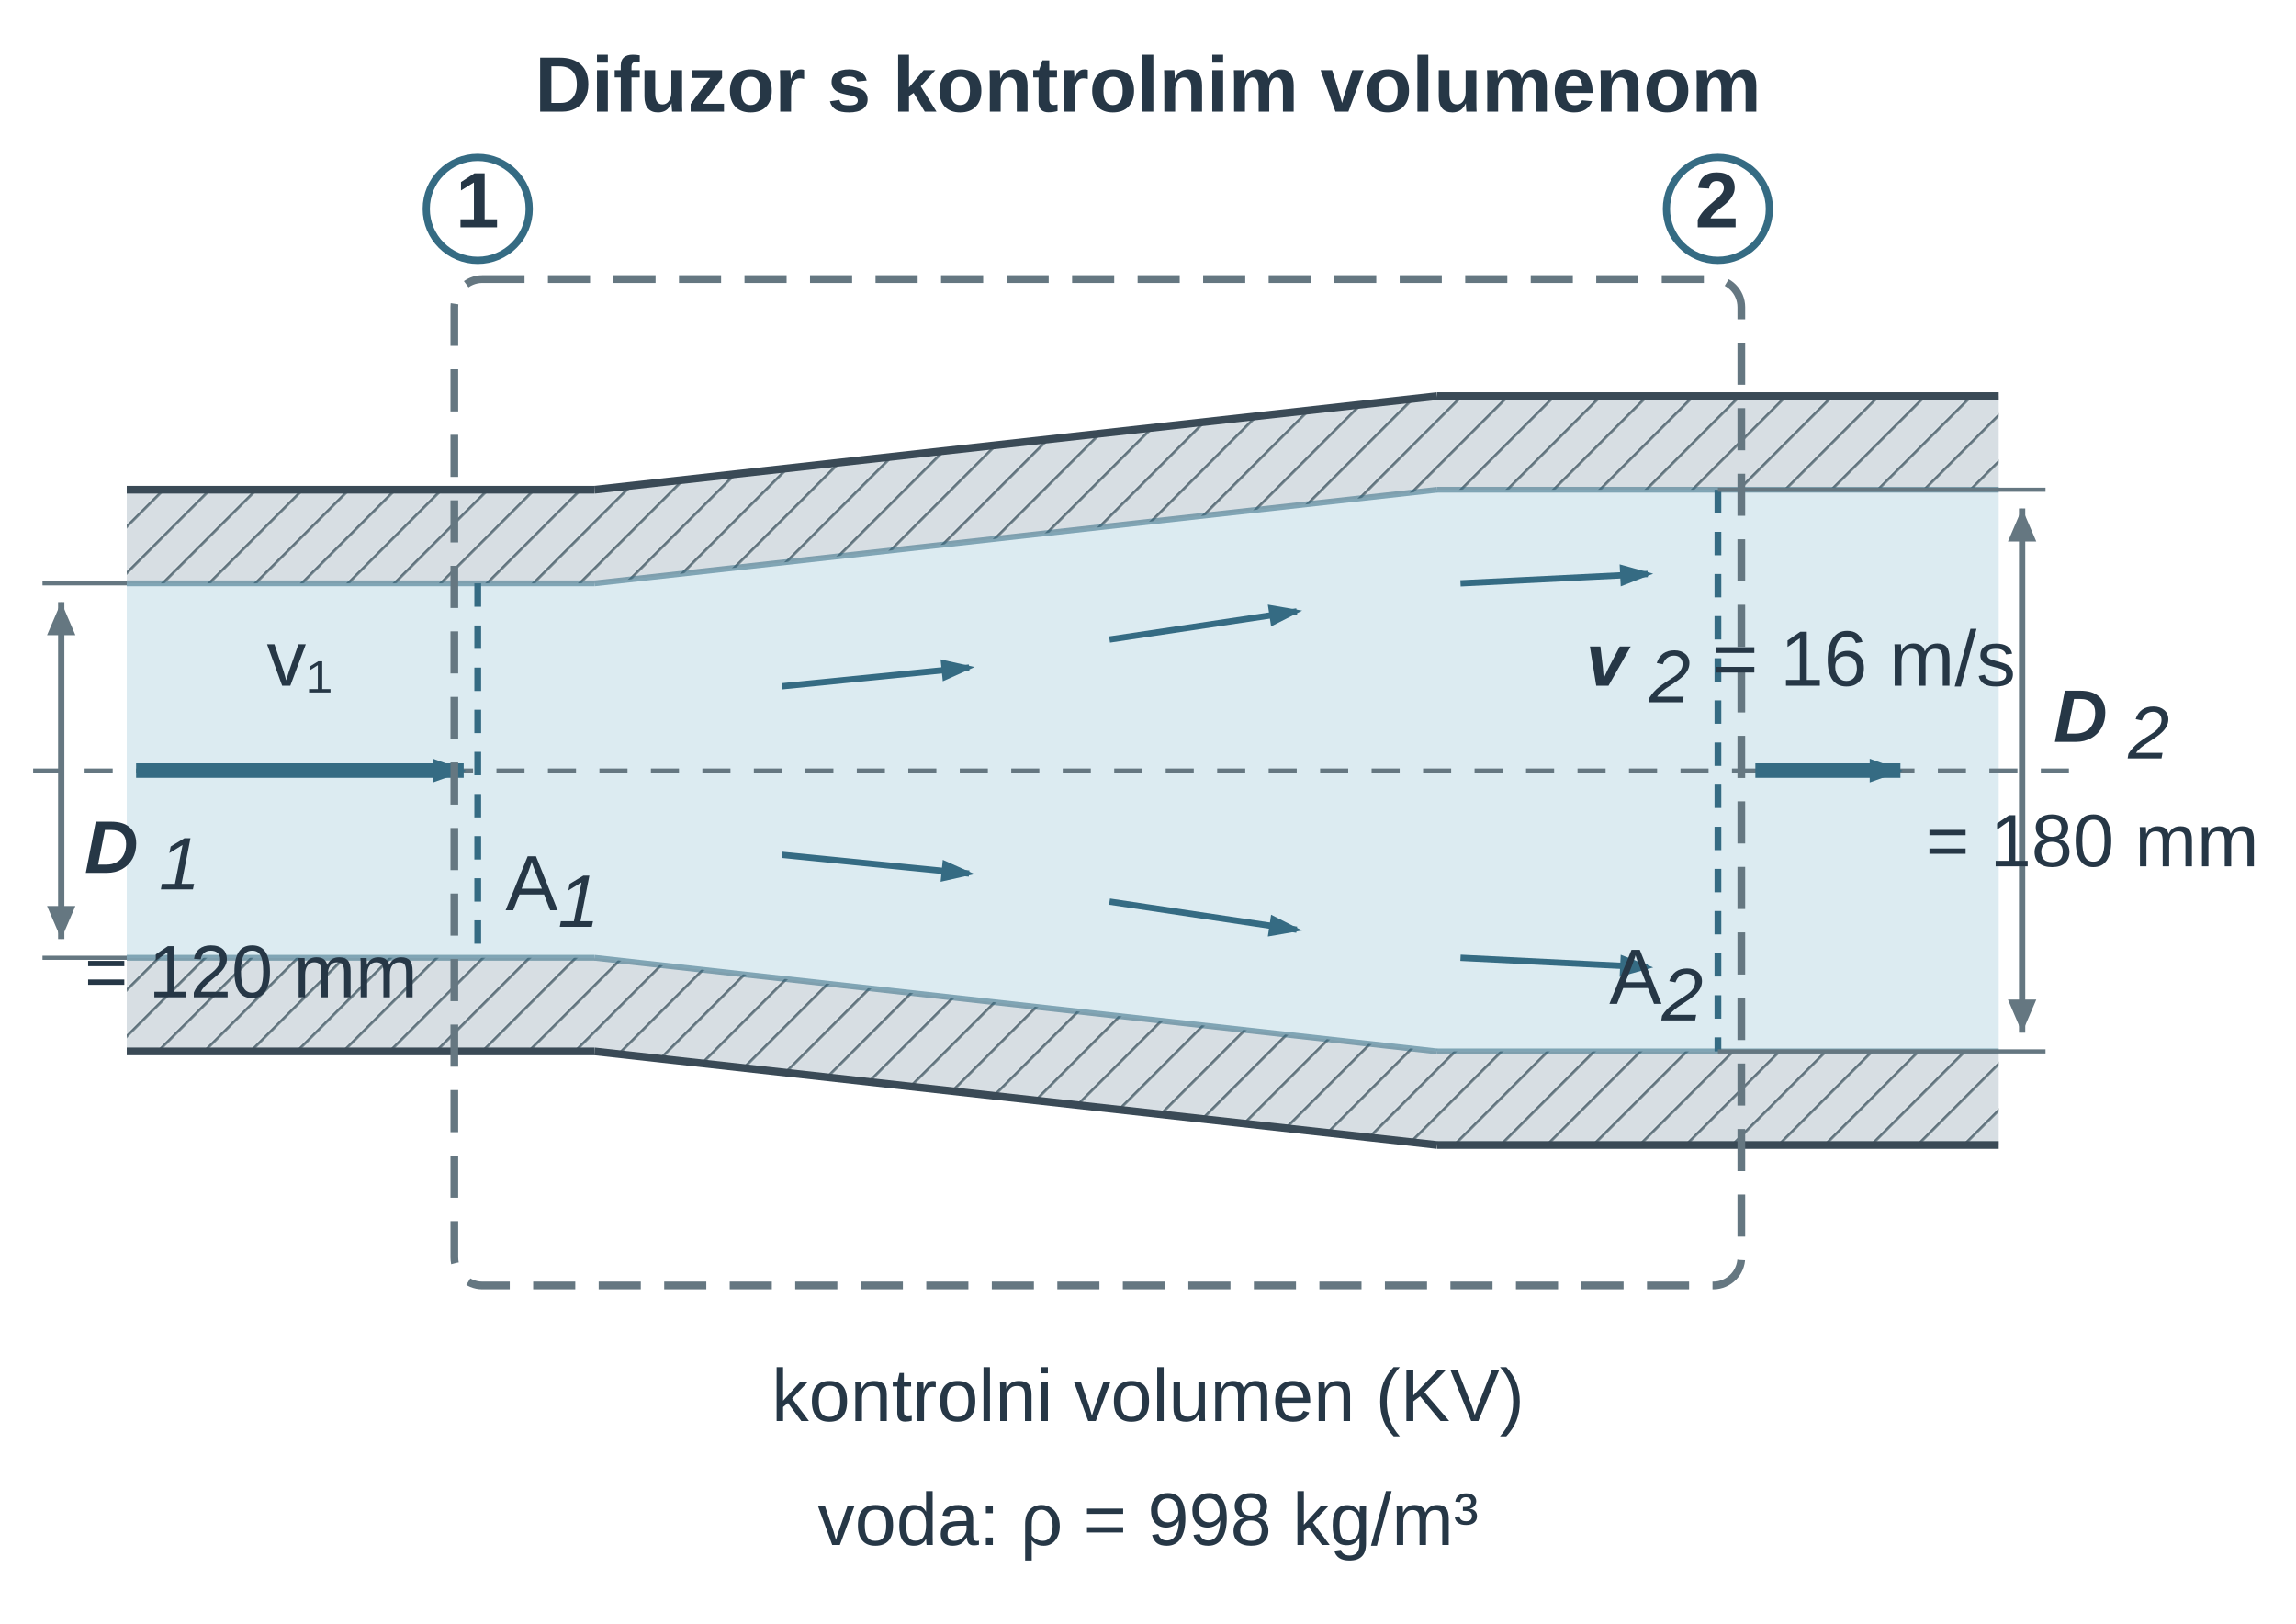
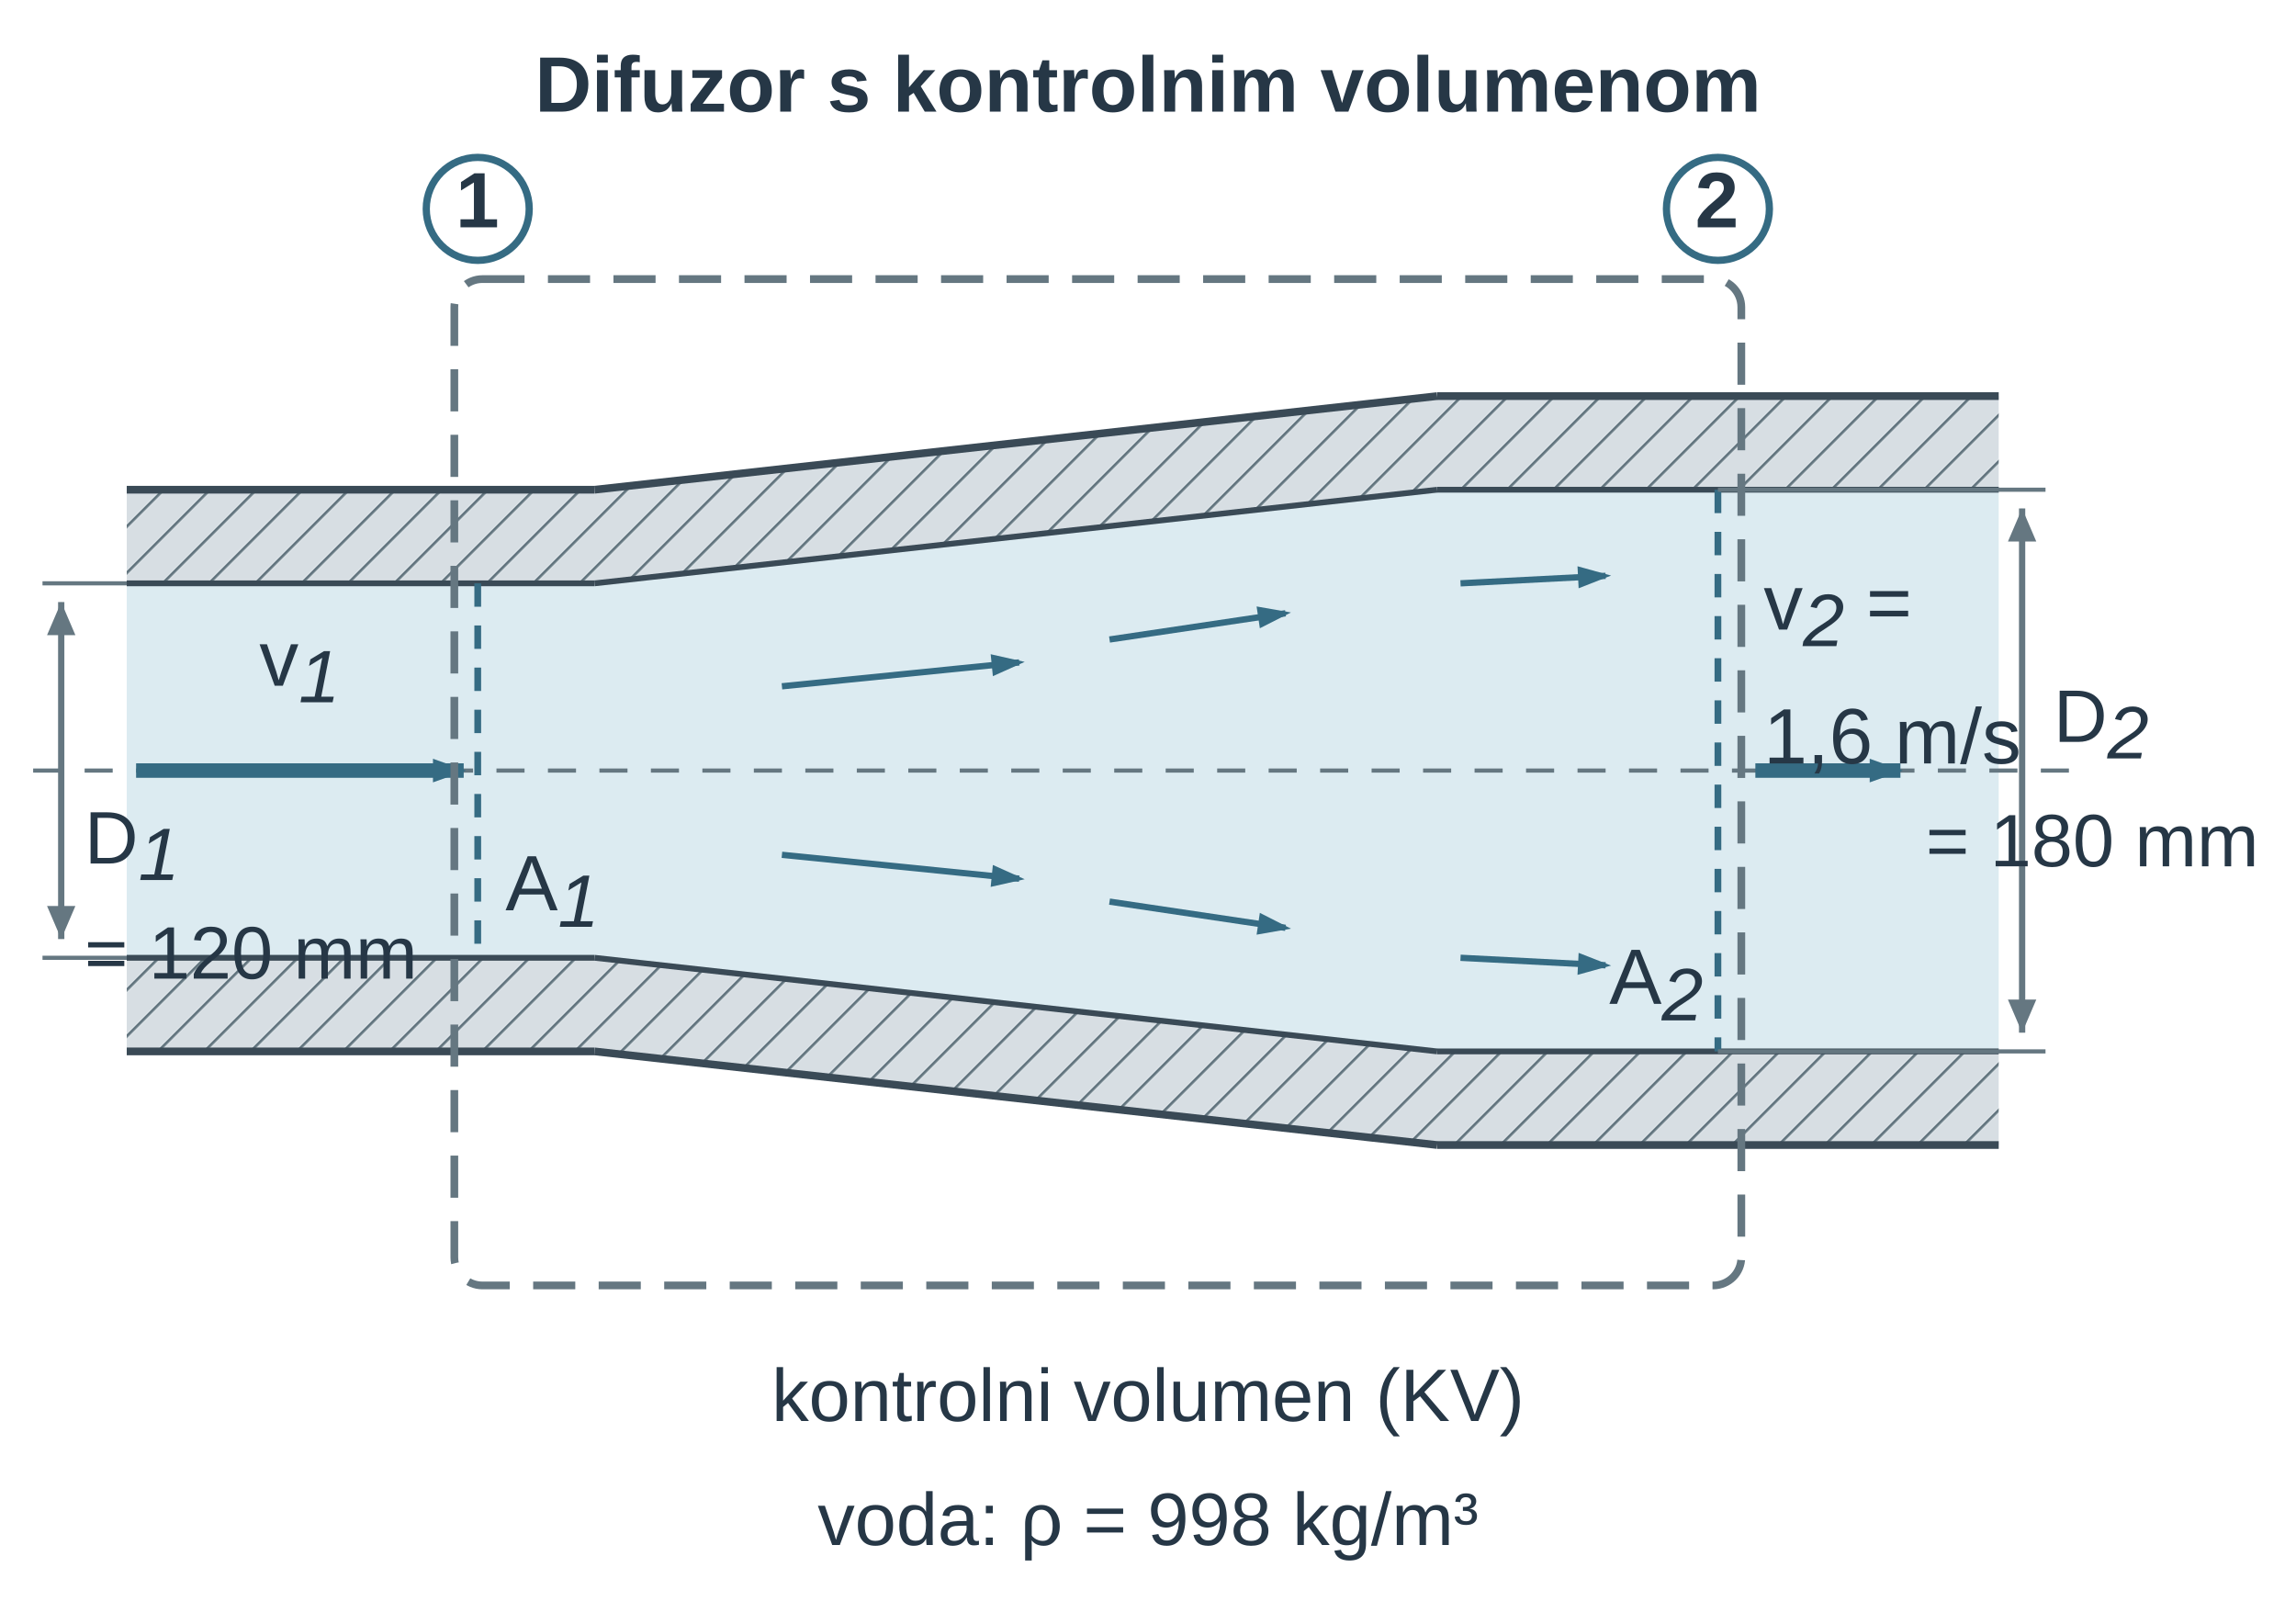
<svg xmlns="http://www.w3.org/2000/svg" width="277.682pt" height="196.326pt" viewBox="0 0 277.682 196.326" role="img">
  <defs>
    <pattern id="u08v1dk_hatch" width="7" height="7" patternUnits="userSpaceOnUse" patternTransform="rotate(45)">
      <rect width="7" height="7" fill="#d7dee3" />
      <line x1="0" y1="0" x2="0" y2="7" stroke="#657781" stroke-width="1.1" />
    </pattern>
    <marker id="u08v1dk_vR" markerWidth="7" markerHeight="5" refX="6.5" refY="2.5" orient="auto">
      <path d="M0,0 L0,5 L7,2.5 z" fill="#356b83" />
    </marker>
    <marker id="u08v1dk_vG" markerWidth="7" markerHeight="5" refX="6.5" refY="2.5" orient="auto">
      <path d="M0,0 L0,5 L7,2.5 z" fill="#356b83" />
    </marker>
    <marker id="u08v1dk_dim" markerWidth="7" markerHeight="6" refX="7" refY="3" orient="auto">
      <path d="M0,0 L0,6 L7,3 z" fill="#657781" />
    </marker>
    <marker id="u08v1dk_dimL" markerWidth="7" markerHeight="6" refX="7" refY="3" orient="auto-start-reverse">
      <path d="M0,0 L0,6 L7,3 z" fill="#657781" />
    </marker>
    <marker id="u08v1dk_strm" markerWidth="6" markerHeight="4" refX="5" refY="2" orient="auto">
      <path d="M0,0 L0,4 L6,2 z" fill="#356b83" />
    </marker>
  </defs>
  <g font-family="Arial, Liberation Sans, sans-serif">
    <g transform="translate(138.841 13.5)">
      <text data-source-text="1" x="0" y="0" text-anchor="middle" font-size="9.5" font-weight="600" fill="rgb(38, 55, 70)">Difuzor s kontrolnim volumenom</text>
    </g>
    <g transform="translate(-9.576 -34.893) scale(0.566)">
      <g transform="matrix(1 0 0 1 -16 -13.727)">
        <polygon points="60,200 160,200 340,180 460,180 460,300 340,300 160,280 60,280" fill="rgb(220, 235, 241)" stroke="none" stroke-width="1px" stroke-linecap="butt" stroke-linejoin="miter" stroke-dasharray="none" fill-opacity="1" stroke-opacity="1" opacity="1" marker-start="none" marker-mid="none" marker-end="none" data-source-geometry="0" />
      </g>
    </g>
    <g transform="translate(-9.576 -34.893) scale(0.566)">
      <g transform="matrix(1 0 0 1 -16 -13.727)">
        <polygon points="60,180 160,180 340,160 460,160 460,180 340,180 160,200 60,200" fill="url(#u08v1dk_hatch)" stroke="none" stroke-width="1px" stroke-linecap="butt" stroke-linejoin="miter" stroke-dasharray="none" fill-opacity="1" stroke-opacity="1" opacity="1" marker-start="none" marker-mid="none" marker-end="none" data-source-geometry="1" />
      </g>
    </g>
    <g transform="translate(-9.576 -34.893) scale(0.566)">
      <g transform="matrix(1 0 0 1 -16 -13.727)">
        <polygon points="60,280 160,280 340,300 460,300 460,320 340,320 160,300 60,300" fill="url(#u08v1dk_hatch)" stroke="none" stroke-width="1px" stroke-linecap="butt" stroke-linejoin="miter" stroke-dasharray="none" fill-opacity="1" stroke-opacity="1" opacity="1" marker-start="none" marker-mid="none" marker-end="none" data-source-geometry="2" />
      </g>
    </g>
    <g transform="translate(-9.576 -34.893) scale(0.566)">
      <g transform="matrix(1 0 0 1 -16 -13.727)">
        <line x1="60" y1="180" x2="160" y2="180" stroke="rgb(58, 74, 86)" stroke-width="1.65" fill="rgb(0, 0, 0)" stroke-linecap="butt" stroke-linejoin="miter" stroke-dasharray="none" fill-opacity="1" stroke-opacity="1" opacity="1" marker-start="none" marker-mid="none" marker-end="none" data-source-geometry="3" />
      </g>
    </g>
    <g transform="translate(-9.576 -34.893) scale(0.566)">
      <g transform="matrix(1 0 0 1 -16 -13.727)">
        <line x1="160" y1="180" x2="340" y2="160" stroke="rgb(58, 74, 86)" stroke-width="1.65" fill="rgb(0, 0, 0)" stroke-linecap="butt" stroke-linejoin="miter" stroke-dasharray="none" fill-opacity="1" stroke-opacity="1" opacity="1" marker-start="none" marker-mid="none" marker-end="none" data-source-geometry="4" />
      </g>
    </g>
    <g transform="translate(-9.576 -34.893) scale(0.566)">
      <g transform="matrix(1 0 0 1 -16 -13.727)">
        <line x1="340" y1="160" x2="460" y2="160" stroke="rgb(58, 74, 86)" stroke-width="1.65" fill="rgb(0, 0, 0)" stroke-linecap="butt" stroke-linejoin="miter" stroke-dasharray="none" fill-opacity="1" stroke-opacity="1" opacity="1" marker-start="none" marker-mid="none" marker-end="none" data-source-geometry="5" />
      </g>
    </g>
    <g transform="translate(-9.576 -34.893) scale(0.566)">
      <g transform="matrix(1 0 0 1 -16 -13.727)">
        <line x1="60" y1="300" x2="160" y2="300" stroke="rgb(58, 74, 86)" stroke-width="1.65" fill="rgb(0, 0, 0)" stroke-linecap="butt" stroke-linejoin="miter" stroke-dasharray="none" fill-opacity="1" stroke-opacity="1" opacity="1" marker-start="none" marker-mid="none" marker-end="none" data-source-geometry="6" />
      </g>
    </g>
    <g transform="translate(-9.576 -34.893) scale(0.566)">
      <g transform="matrix(1 0 0 1 -16 -13.727)">
        <line x1="160" y1="300" x2="340" y2="320" stroke="rgb(58, 74, 86)" stroke-width="1.65" fill="rgb(0, 0, 0)" stroke-linecap="butt" stroke-linejoin="miter" stroke-dasharray="none" fill-opacity="1" stroke-opacity="1" opacity="1" marker-start="none" marker-mid="none" marker-end="none" data-source-geometry="7" />
      </g>
    </g>
    <g transform="translate(-9.576 -34.893) scale(0.566)">
      <g transform="matrix(1 0 0 1 -16 -13.727)">
        <line x1="340" y1="320" x2="460" y2="320" stroke="rgb(58, 74, 86)" stroke-width="1.65" fill="rgb(0, 0, 0)" stroke-linecap="butt" stroke-linejoin="miter" stroke-dasharray="none" fill-opacity="1" stroke-opacity="1" opacity="1" marker-start="none" marker-mid="none" marker-end="none" data-source-geometry="8" />
      </g>
    </g>
    <g transform="translate(-9.576 -34.893) scale(0.566)">
      <g transform="matrix(1 0 0 1 -16 -13.727)">
-         <line x1="60" y1="200" x2="160" y2="200" stroke="rgb(53, 107, 131)" stroke-width="1.237" opacity="0.55" fill="rgb(0, 0, 0)" stroke-linecap="butt" stroke-linejoin="miter" stroke-dasharray="none" fill-opacity="1" stroke-opacity="1" marker-start="none" marker-mid="none" marker-end="none" data-source-geometry="9" />
-       </g>
-     </g>
-     <g transform="translate(-9.576 -34.893) scale(0.566)">
-       <g transform="matrix(1 0 0 1 -16 -13.727)">
-         <line x1="160" y1="200" x2="340" y2="180" stroke="rgb(53, 107, 131)" stroke-width="1.237" opacity="0.55" fill="rgb(0, 0, 0)" stroke-linecap="butt" stroke-linejoin="miter" stroke-dasharray="none" fill-opacity="1" stroke-opacity="1" marker-start="none" marker-mid="none" marker-end="none" data-source-geometry="10" />
-       </g>
-     </g>
-     <g transform="translate(-9.576 -34.893) scale(0.566)">
-       <g transform="matrix(1 0 0 1 -16 -13.727)">
-         <line x1="340" y1="180" x2="460" y2="180" stroke="rgb(53, 107, 131)" stroke-width="1.237" opacity="0.55" fill="rgb(0, 0, 0)" stroke-linecap="butt" stroke-linejoin="miter" stroke-dasharray="none" fill-opacity="1" stroke-opacity="1" marker-start="none" marker-mid="none" marker-end="none" data-source-geometry="11" />
-       </g>
-     </g>
-     <g transform="translate(-9.576 -34.893) scale(0.566)">
-       <g transform="matrix(1 0 0 1 -16 -13.727)">
-         <line x1="60" y1="280" x2="160" y2="280" stroke="rgb(53, 107, 131)" stroke-width="1.237" opacity="0.55" fill="rgb(0, 0, 0)" stroke-linecap="butt" stroke-linejoin="miter" stroke-dasharray="none" fill-opacity="1" stroke-opacity="1" marker-start="none" marker-mid="none" marker-end="none" data-source-geometry="12" />
-       </g>
-     </g>
-     <g transform="translate(-9.576 -34.893) scale(0.566)">
-       <g transform="matrix(1 0 0 1 -16 -13.727)">
-         <line x1="160" y1="280" x2="340" y2="300" stroke="rgb(53, 107, 131)" stroke-width="1.237" opacity="0.55" fill="rgb(0, 0, 0)" stroke-linecap="butt" stroke-linejoin="miter" stroke-dasharray="none" fill-opacity="1" stroke-opacity="1" marker-start="none" marker-mid="none" marker-end="none" data-source-geometry="13" />
-       </g>
-     </g>
-     <g transform="translate(-9.576 -34.893) scale(0.566)">
-       <g transform="matrix(1 0 0 1 -16 -13.727)">
-         <line x1="340" y1="300" x2="460" y2="300" stroke="rgb(53, 107, 131)" stroke-width="1.237" opacity="0.55" fill="rgb(0, 0, 0)" stroke-linecap="butt" stroke-linejoin="miter" stroke-dasharray="none" fill-opacity="1" stroke-opacity="1" marker-start="none" marker-mid="none" marker-end="none" data-source-geometry="14" />
+         <line x1="60" y1="200" x2="160" y2="200" stroke="rgb(58, 74, 86)" stroke-width="1.237" fill="rgb(0, 0, 0)" stroke-linecap="butt" stroke-linejoin="miter" stroke-dasharray="none" fill-opacity="1" stroke-opacity="1" opacity="1" marker-start="none" marker-mid="none" marker-end="none" data-source-geometry="9" />
+       </g>
+     </g>
+     <g transform="translate(-9.576 -34.893) scale(0.566)">
+       <g transform="matrix(1 0 0 1 -16 -13.727)">
+         <line x1="160" y1="200" x2="340" y2="180" stroke="rgb(58, 74, 86)" stroke-width="1.237" fill="rgb(0, 0, 0)" stroke-linecap="butt" stroke-linejoin="miter" stroke-dasharray="none" fill-opacity="1" stroke-opacity="1" opacity="1" marker-start="none" marker-mid="none" marker-end="none" data-source-geometry="10" />
+       </g>
+     </g>
+     <g transform="translate(-9.576 -34.893) scale(0.566)">
+       <g transform="matrix(1 0 0 1 -16 -13.727)">
+         <line x1="340" y1="180" x2="460" y2="180" stroke="rgb(58, 74, 86)" stroke-width="1.237" fill="rgb(0, 0, 0)" stroke-linecap="butt" stroke-linejoin="miter" stroke-dasharray="none" fill-opacity="1" stroke-opacity="1" opacity="1" marker-start="none" marker-mid="none" marker-end="none" data-source-geometry="11" />
+       </g>
+     </g>
+     <g transform="translate(-9.576 -34.893) scale(0.566)">
+       <g transform="matrix(1 0 0 1 -16 -13.727)">
+         <line x1="60" y1="280" x2="160" y2="280" stroke="rgb(58, 74, 86)" stroke-width="1.237" fill="rgb(0, 0, 0)" stroke-linecap="butt" stroke-linejoin="miter" stroke-dasharray="none" fill-opacity="1" stroke-opacity="1" opacity="1" marker-start="none" marker-mid="none" marker-end="none" data-source-geometry="12" />
+       </g>
+     </g>
+     <g transform="translate(-9.576 -34.893) scale(0.566)">
+       <g transform="matrix(1 0 0 1 -16 -13.727)">
+         <line x1="160" y1="280" x2="340" y2="300" stroke="rgb(58, 74, 86)" stroke-width="1.237" fill="rgb(0, 0, 0)" stroke-linecap="butt" stroke-linejoin="miter" stroke-dasharray="none" fill-opacity="1" stroke-opacity="1" opacity="1" marker-start="none" marker-mid="none" marker-end="none" data-source-geometry="13" />
+       </g>
+     </g>
+     <g transform="translate(-9.576 -34.893) scale(0.566)">
+       <g transform="matrix(1 0 0 1 -16 -13.727)">
+         <line x1="340" y1="300" x2="460" y2="300" stroke="rgb(58, 74, 86)" stroke-width="1.237" fill="rgb(0, 0, 0)" stroke-linecap="butt" stroke-linejoin="miter" stroke-dasharray="none" fill-opacity="1" stroke-opacity="1" opacity="1" marker-start="none" marker-mid="none" marker-end="none" data-source-geometry="14" />
      </g>
    </g>
    <g transform="translate(-9.576 -34.893) scale(0.566)">
      <g transform="matrix(1 0 0 1 -16 -13.727)">
        <line x1="40" y1="240" x2="478" y2="240" stroke="rgb(101, 119, 129)" stroke-width="0.884" stroke-dasharray="6px, 5px" fill="rgb(0, 0, 0)" stroke-linecap="butt" stroke-linejoin="miter" fill-opacity="1" stroke-opacity="1" opacity="1" marker-start="none" marker-mid="none" marker-end="none" data-source-geometry="15" />
      </g>
    </g>
    <g transform="translate(-9.576 -34.893) scale(0.566)">
      <g transform="matrix(1 0 0 1 -16 -13.727)">
        <line x1="135" y1="200" x2="135" y2="280" stroke="rgb(53, 107, 131)" stroke-width="1.444" stroke-dasharray="5px, 4px" fill="rgb(0, 0, 0)" stroke-linecap="butt" stroke-linejoin="miter" fill-opacity="1" stroke-opacity="1" opacity="1" marker-start="none" marker-mid="none" marker-end="none" data-source-geometry="16" />
      </g>
    </g>
    <g transform="translate(-9.576 -34.893) scale(0.566)">
      <g transform="matrix(1 0 0 1 -16 -13.727)">
        <line x1="400" y1="180" x2="400" y2="300" stroke="rgb(53, 107, 131)" stroke-width="1.444" stroke-dasharray="5px, 4px" fill="rgb(0, 0, 0)" stroke-linecap="butt" stroke-linejoin="miter" fill-opacity="1" stroke-opacity="1" opacity="1" marker-start="none" marker-mid="none" marker-end="none" data-source-geometry="17" />
      </g>
    </g>
    <defs>
      <marker id="u08v1dk_vR-print-0-18-marker-end" markerWidth="7.071" markerHeight="5.051" refX="6.5" refY="2.5" orient="auto" viewBox="0 0 7 5" markerUnits="userSpaceOnUse">
        <path d="M0,0 L0,5 L7,2.5 z" fill="#356b83" />
      </marker>
    </defs>
    <g transform="translate(-9.576 -34.893) scale(0.566)">
      <g transform="matrix(1 0 0 1 -16 -13.727)">
        <line x1="62" y1="240" x2="132" y2="240" stroke="rgb(53, 107, 131)" stroke-width="3.094" marker-end="url(#u08v1dk_vR-print-0-18-marker-end)" fill="rgb(0, 0, 0)" stroke-linecap="butt" stroke-linejoin="miter" stroke-dasharray="none" fill-opacity="1" stroke-opacity="1" opacity="1" marker-start="none" marker-mid="none" data-source-geometry="18" />
      </g>
    </g>
    <defs>
      <marker id="u08v1dk_vG-print-0-19-marker-end" markerWidth="7.071" markerHeight="5.051" refX="6.5" refY="2.5" orient="auto" viewBox="0 0 7 5" markerUnits="userSpaceOnUse">
        <path d="M0,0 L0,5 L7,2.5 z" fill="#356b83" />
      </marker>
    </defs>
    <g transform="translate(-9.576 -34.893) scale(0.566)">
      <g transform="matrix(1 0 0 1 -16 -13.727)">
        <line x1="408" y1="240" x2="439" y2="240" stroke="rgb(53, 107, 131)" stroke-width="3.094" marker-end="url(#u08v1dk_vG-print-0-19-marker-end)" fill="rgb(0, 0, 0)" stroke-linecap="butt" stroke-linejoin="miter" stroke-dasharray="none" fill-opacity="1" stroke-opacity="1" opacity="1" marker-start="none" marker-mid="none" data-source-geometry="19" />
      </g>
    </g>
    <g transform="translate(-9.576 -34.893) scale(0.566)">
      <g transform="matrix(1 0 0 1 -16 -13.727)">
        <rect x="130" y="135" width="275" height="215" fill="none" stroke="rgb(101, 119, 129)" stroke-width="1.65" stroke-dasharray="9px, 5px" rx="6" stroke-linecap="butt" stroke-linejoin="miter" fill-opacity="1" stroke-opacity="1" opacity="1" marker-start="none" marker-mid="none" marker-end="none" data-source-geometry="20" />
      </g>
    </g>
    <g transform="translate(-9.576 -34.893) scale(0.566)">
      <g transform="matrix(1 0 0 1 -16 -13.727)">
        <circle cx="135" cy="120" r="11" fill="rgb(255, 255, 255)" stroke="rgb(53, 107, 131)" stroke-width="1.547" stroke-linecap="butt" stroke-linejoin="miter" stroke-dasharray="none" fill-opacity="1" stroke-opacity="1" opacity="1" marker-start="none" marker-mid="none" marker-end="none" data-source-geometry="21" />
      </g>
    </g>
    <g transform="translate(-9.576 -34.893) scale(0.566)">
      <g transform="matrix(1 0 0 1 -16 -13.727)">
        <circle cx="400" cy="120" r="11" fill="rgb(255, 255, 255)" stroke="rgb(53, 107, 131)" stroke-width="1.547" stroke-linecap="butt" stroke-linejoin="miter" stroke-dasharray="none" fill-opacity="1" stroke-opacity="1" opacity="1" marker-start="none" marker-mid="none" marker-end="none" data-source-geometry="22" />
      </g>
    </g>
    <defs>
      <marker id="u08v1dk_strm-print-0-23-marker-end" markerWidth="7.071" markerHeight="4.714" refX="5" refY="2" orient="auto" viewBox="0 0 6 4" markerUnits="userSpaceOnUse">
        <path d="M0,0 L0,4 L6,2 z" fill="#356b83" />
      </marker>
    </defs>
    <g transform="translate(-9.576 -34.893) scale(0.566)">
      <g transform="matrix(1 0 0 1 -16 -13.727)">
-         <line x1="200" y1="222" x2="240" y2="218" marker-end="url(#u08v1dk_strm-print-0-23-marker-end)" stroke="rgb(53, 107, 131)" fill="none" stroke-width="1.341" stroke-linecap="butt" stroke-linejoin="miter" stroke-dasharray="none" fill-opacity="1" stroke-opacity="1" opacity="1" marker-start="none" marker-mid="none" data-source-geometry="23" />
+         <line x1="200" y1="222" x2="250.7" y2="216.9" marker-end="url(#u08v1dk_strm-print-0-23-marker-end)" stroke="rgb(53, 107, 131)" fill="none" stroke-width="1.341" stroke-linecap="butt" stroke-linejoin="miter" stroke-dasharray="none" fill-opacity="1" stroke-opacity="1" opacity="1" marker-start="none" marker-mid="none" data-source-geometry="23" />
      </g>
    </g>
    <defs>
      <marker id="u08v1dk_strm-print-0-24-marker-end" markerWidth="7.071" markerHeight="4.714" refX="5" refY="2" orient="auto" viewBox="0 0 6 4" markerUnits="userSpaceOnUse">
        <path d="M0,0 L0,4 L6,2 z" fill="#356b83" />
      </marker>
    </defs>
    <g transform="translate(-9.576 -34.893) scale(0.566)">
      <g transform="matrix(1 0 0 1 -16 -13.727)">
-         <line x1="200" y1="258" x2="240" y2="262" marker-end="url(#u08v1dk_strm-print-0-24-marker-end)" stroke="rgb(53, 107, 131)" fill="none" stroke-width="1.341" stroke-linecap="butt" stroke-linejoin="miter" stroke-dasharray="none" fill-opacity="1" stroke-opacity="1" opacity="1" marker-start="none" marker-mid="none" data-source-geometry="24" />
+         <line x1="200" y1="258" x2="250.7" y2="263.1" marker-end="url(#u08v1dk_strm-print-0-24-marker-end)" stroke="rgb(53, 107, 131)" fill="none" stroke-width="1.341" stroke-linecap="butt" stroke-linejoin="miter" stroke-dasharray="none" fill-opacity="1" stroke-opacity="1" opacity="1" marker-start="none" marker-mid="none" data-source-geometry="24" />
      </g>
    </g>
    <defs>
      <marker id="u08v1dk_strm-print-0-25-marker-end" markerWidth="7.071" markerHeight="4.714" refX="5" refY="2" orient="auto" viewBox="0 0 6 4" markerUnits="userSpaceOnUse">
        <path d="M0,0 L0,4 L6,2 z" fill="#356b83" />
      </marker>
    </defs>
    <g transform="translate(-9.576 -34.893) scale(0.566)">
      <g transform="matrix(1 0 0 1 -16 -13.727)">
-         <line x1="270" y1="212" x2="310" y2="206" marker-end="url(#u08v1dk_strm-print-0-25-marker-end)" stroke="rgb(53, 107, 131)" fill="none" stroke-width="1.341" stroke-linecap="butt" stroke-linejoin="miter" stroke-dasharray="none" fill-opacity="1" stroke-opacity="1" opacity="1" marker-start="none" marker-mid="none" data-source-geometry="25" />
+         <line x1="270" y1="212" x2="307.6" y2="206.4" marker-end="url(#u08v1dk_strm-print-0-25-marker-end)" stroke="rgb(53, 107, 131)" fill="none" stroke-width="1.341" stroke-linecap="butt" stroke-linejoin="miter" stroke-dasharray="none" fill-opacity="1" stroke-opacity="1" opacity="1" marker-start="none" marker-mid="none" data-source-geometry="25" />
      </g>
    </g>
    <defs>
      <marker id="u08v1dk_strm-print-0-26-marker-end" markerWidth="7.071" markerHeight="4.714" refX="5" refY="2" orient="auto" viewBox="0 0 6 4" markerUnits="userSpaceOnUse">
        <path d="M0,0 L0,4 L6,2 z" fill="#356b83" />
      </marker>
    </defs>
    <g transform="translate(-9.576 -34.893) scale(0.566)">
      <g transform="matrix(1 0 0 1 -16 -13.727)">
-         <line x1="270" y1="268" x2="310" y2="274" marker-end="url(#u08v1dk_strm-print-0-26-marker-end)" stroke="rgb(53, 107, 131)" fill="none" stroke-width="1.341" stroke-linecap="butt" stroke-linejoin="miter" stroke-dasharray="none" fill-opacity="1" stroke-opacity="1" opacity="1" marker-start="none" marker-mid="none" data-source-geometry="26" />
+         <line x1="270" y1="268" x2="307.6" y2="273.6" marker-end="url(#u08v1dk_strm-print-0-26-marker-end)" stroke="rgb(53, 107, 131)" fill="none" stroke-width="1.341" stroke-linecap="butt" stroke-linejoin="miter" stroke-dasharray="none" fill-opacity="1" stroke-opacity="1" opacity="1" marker-start="none" marker-mid="none" data-source-geometry="26" />
      </g>
    </g>
    <defs>
      <marker id="u08v1dk_strm-print-0-27-marker-end" markerWidth="7.071" markerHeight="4.714" refX="5" refY="2" orient="auto" viewBox="0 0 6 4" markerUnits="userSpaceOnUse">
        <path d="M0,0 L0,4 L6,2 z" fill="#356b83" />
      </marker>
    </defs>
    <g transform="translate(-9.576 -34.893) scale(0.566)">
      <g transform="matrix(1 0 0 1 -16 -13.727)">
-         <line x1="345" y1="200" x2="385" y2="198" marker-end="url(#u08v1dk_strm-print-0-27-marker-end)" stroke="rgb(53, 107, 131)" fill="none" stroke-width="1.341" stroke-linecap="butt" stroke-linejoin="miter" stroke-dasharray="none" fill-opacity="1" stroke-opacity="1" opacity="1" marker-start="none" marker-mid="none" data-source-geometry="27" />
+         <line x1="345" y1="200" x2="376.0" y2="198.4" marker-end="url(#u08v1dk_strm-print-0-27-marker-end)" stroke="rgb(53, 107, 131)" fill="none" stroke-width="1.341" stroke-linecap="butt" stroke-linejoin="miter" stroke-dasharray="none" fill-opacity="1" stroke-opacity="1" opacity="1" marker-start="none" marker-mid="none" data-source-geometry="27" />
      </g>
    </g>
    <defs>
      <marker id="u08v1dk_strm-print-0-28-marker-end" markerWidth="7.071" markerHeight="4.714" refX="5" refY="2" orient="auto" viewBox="0 0 6 4" markerUnits="userSpaceOnUse">
        <path d="M0,0 L0,4 L6,2 z" fill="#356b83" />
      </marker>
    </defs>
    <g transform="translate(-9.576 -34.893) scale(0.566)">
      <g transform="matrix(1 0 0 1 -16 -13.727)">
-         <line x1="345" y1="280" x2="385" y2="282" marker-end="url(#u08v1dk_strm-print-0-28-marker-end)" stroke="rgb(53, 107, 131)" fill="none" stroke-width="1.341" stroke-linecap="butt" stroke-linejoin="miter" stroke-dasharray="none" fill-opacity="1" stroke-opacity="1" opacity="1" marker-start="none" marker-mid="none" data-source-geometry="28" />
+         <line x1="345" y1="280" x2="376.0" y2="281.6" marker-end="url(#u08v1dk_strm-print-0-28-marker-end)" stroke="rgb(53, 107, 131)" fill="none" stroke-width="1.341" stroke-linecap="butt" stroke-linejoin="miter" stroke-dasharray="none" fill-opacity="1" stroke-opacity="1" opacity="1" marker-start="none" marker-mid="none" data-source-geometry="28" />
      </g>
    </g>
    <g transform="translate(-9.576 -34.893) scale(0.566)">
      <g transform="matrix(1 0 0 1 -16 -13.727)">
        <line x1="60" y1="200" x2="42" y2="200" stroke="rgb(101, 119, 129)" stroke-width="0.884" fill="rgb(0, 0, 0)" stroke-linecap="butt" stroke-linejoin="miter" stroke-dasharray="none" fill-opacity="1" stroke-opacity="1" opacity="1" marker-start="none" marker-mid="none" marker-end="none" data-source-geometry="29" />
      </g>
    </g>
    <g transform="translate(-9.576 -34.893) scale(0.566)">
      <g transform="matrix(1 0 0 1 -16 -13.727)">
        <line x1="60" y1="280" x2="42" y2="280" stroke="rgb(101, 119, 129)" stroke-width="0.884" fill="rgb(0, 0, 0)" stroke-linecap="butt" stroke-linejoin="miter" stroke-dasharray="none" fill-opacity="1" stroke-opacity="1" opacity="1" marker-start="none" marker-mid="none" marker-end="none" data-source-geometry="30" />
      </g>
    </g>
    <defs>
      <marker id="u08v1dk_dimL-print-0-31-marker-start" markerWidth="7.071" markerHeight="6.061" refX="7" refY="3" orient="auto-start-reverse" viewBox="0 0 7 6" markerUnits="userSpaceOnUse">
        <path d="M0,0 L0,6 L7,3 z" fill="#657781" />
      </marker>
    </defs>
    <defs>
      <marker id="u08v1dk_dim-print-0-31-marker-end" markerWidth="7.071" markerHeight="6.061" refX="7" refY="3" orient="auto" viewBox="0 0 7 6" markerUnits="userSpaceOnUse">
        <path d="M0,0 L0,6 L7,3 z" fill="#657781" />
      </marker>
    </defs>
    <g transform="translate(-9.576 -34.893) scale(0.566)">
      <g transform="matrix(1 0 0 1 -16 -13.727)">
        <line x1="46" y1="204" x2="46" y2="276" stroke="rgb(101, 119, 129)" stroke-width="1.341" marker-start="url(#u08v1dk_dimL-print-0-31-marker-start)" marker-end="url(#u08v1dk_dim-print-0-31-marker-end)" fill="rgb(0, 0, 0)" stroke-linecap="butt" stroke-linejoin="miter" stroke-dasharray="none" fill-opacity="1" stroke-opacity="1" opacity="1" marker-mid="none" data-source-geometry="31" />
      </g>
    </g>
    <g transform="translate(-9.576 -34.893) scale(0.566)">
      <g transform="matrix(1 0 0 1 -16 -13.727)">
        <line x1="400" y1="180" x2="470" y2="180" stroke="rgb(101, 119, 129)" stroke-width="0.884" fill="rgb(0, 0, 0)" stroke-linecap="butt" stroke-linejoin="miter" stroke-dasharray="none" fill-opacity="1" stroke-opacity="1" opacity="1" marker-start="none" marker-mid="none" marker-end="none" data-source-geometry="32" />
      </g>
    </g>
    <g transform="translate(-9.576 -34.893) scale(0.566)">
      <g transform="matrix(1 0 0 1 -16 -13.727)">
        <line x1="400" y1="300" x2="470" y2="300" stroke="rgb(101, 119, 129)" stroke-width="0.884" fill="rgb(0, 0, 0)" stroke-linecap="butt" stroke-linejoin="miter" stroke-dasharray="none" fill-opacity="1" stroke-opacity="1" opacity="1" marker-start="none" marker-mid="none" marker-end="none" data-source-geometry="33" />
      </g>
    </g>
    <defs>
      <marker id="u08v1dk_dimL-print-0-34-marker-start" markerWidth="7.071" markerHeight="6.061" refX="7" refY="3" orient="auto-start-reverse" viewBox="0 0 7 6" markerUnits="userSpaceOnUse">
        <path d="M0,0 L0,6 L7,3 z" fill="#657781" />
      </marker>
    </defs>
    <defs>
      <marker id="u08v1dk_dim-print-0-34-marker-end" markerWidth="7.071" markerHeight="6.061" refX="7" refY="3" orient="auto" viewBox="0 0 7 6" markerUnits="userSpaceOnUse">
        <path d="M0,0 L0,6 L7,3 z" fill="#657781" />
      </marker>
    </defs>
    <g transform="translate(-9.576 -34.893) scale(0.566)">
      <g transform="matrix(1 0 0 1 -16 -13.727)">
        <line x1="465" y1="184" x2="465" y2="296" stroke="rgb(101, 119, 129)" stroke-width="1.341" marker-start="url(#u08v1dk_dimL-print-0-34-marker-start)" marker-end="url(#u08v1dk_dim-print-0-34-marker-end)" fill="rgb(0, 0, 0)" stroke-linecap="butt" stroke-linejoin="miter" stroke-dasharray="none" fill-opacity="1" stroke-opacity="1" opacity="1" marker-mid="none" data-source-geometry="34" />
      </g>
    </g>
    <g transform="translate(57.738 27.485)">
-       <text data-source-text="7" x="0" y="0" text-anchor="middle" font-size="9.5" font-weight="600" fill="rgb(38, 55, 70)">1</text>
+       <text data-source-text="8" x="0" y="0" text-anchor="middle" font-size="9.5" font-weight="600" fill="rgb(38, 55, 70)">1</text>
    </g>
    <g transform="translate(207.64 27.485)">
-       <text data-source-text="8" x="0" y="0" text-anchor="middle" font-size="9.5" font-weight="600" fill="rgb(38, 55, 70)">2</text>
+       <text data-source-text="9" x="0" y="0" text-anchor="middle" font-size="9.5" font-weight="600" fill="rgb(38, 55, 70)">2</text>
+     </g>
+     <g transform="translate(213.297 76.132)">
+       <text data-source-text="5" x="0" y="0" text-anchor="start" font-size="9.5" font-weight="400" fill="rgb(38, 55, 70)">v<tspan font-size="9" font-weight="400" font-style="italic" fill="rgb(38, 55, 70)" baseline-shift="-2">2</tspan> =</text>
    </g>
    <g transform="translate(36.243 82.92)">
-       <text data-source-text="4" x="0" y="0" text-anchor="middle" font-size="9.5" font-weight="400" fill="rgb(38, 55, 70)">v₁</text>
-     </g>
-     <g transform="translate(191.802 82.92)">
-       <text data-source-text="5" x="0" y="0" text-anchor="start" font-size="9.5" font-weight="400" fill="rgb(38, 55, 70)">
-         <tspan font-size="9" font-weight="700" font-style="italic" fill="rgb(38, 55, 70)">v</tspan>
-         <tspan font-size="9" font-weight="400" font-style="italic" fill="rgb(38, 55, 70)" baseline-shift="-2">2</tspan> = 16 m/s</text>
+       <text data-source-text="4" x="0" y="0" text-anchor="middle" font-size="9.5" font-weight="400" fill="rgb(38, 55, 70)">v<tspan font-size="9" font-weight="400" font-style="italic" fill="rgb(38, 55, 70)" baseline-shift="-2">1</tspan>
+       </text>
+     </g>
+     <g transform="translate(213.297 92.314)">
+       <text data-source-text="6" x="0" y="0" text-anchor="start" font-size="9.5" font-weight="400" fill="rgb(38, 55, 70)">1,6 m/s</text>
    </g>
    <g transform="translate(248.368 89.708)">
-       <text data-source-text="12" x="0" y="0" text-anchor="start" font-size="9" font-weight="400" fill="rgb(38, 55, 70)">
-         <tspan font-size="9" font-weight="700" font-style="italic" fill="rgb(38, 55, 70)">D</tspan>
-         <tspan font-size="9" font-weight="400" font-style="italic" fill="rgb(38, 55, 70)" baseline-shift="-2">2</tspan>
+       <text data-source-text="13" x="0" y="0" text-anchor="start" font-size="9" font-weight="400" fill="rgb(38, 55, 70)">D<tspan font-size="9" font-weight="400" font-style="italic" fill="rgb(38, 55, 70)" baseline-shift="-2">2</tspan>
      </text>
    </g>
    <g transform="translate(232.912 104.759)">
-       <text data-source-text="13" x="0" y="0" text-anchor="start" font-size="9" font-weight="400" fill="rgb(38, 55, 70)">= 180 mm</text>
-     </g>
-     <g transform="translate(10.222 105.547)">
-       <text data-source-text="10" x="0" y="0" text-anchor="start" font-size="9" font-weight="400" fill="rgb(38, 55, 70)">
-         <tspan font-size="9" font-weight="700" font-style="italic" fill="rgb(38, 55, 70)">D</tspan>
-         <tspan font-size="9" font-weight="400" font-style="italic" fill="rgb(38, 55, 70)" baseline-shift="-2">1</tspan>
+       <text data-source-text="14" x="0" y="0" text-anchor="start" font-size="9" font-weight="400" fill="rgb(38, 55, 70)">= 180 mm</text>
+     </g>
+     <g transform="translate(10.222 104.416)">
+       <text data-source-text="11" x="0" y="0" text-anchor="start" font-size="9" font-weight="400" fill="rgb(38, 55, 70)">D<tspan font-size="9" font-weight="400" font-style="italic" fill="rgb(38, 55, 70)" baseline-shift="-2">1</tspan>
      </text>
    </g>
    <g transform="translate(61.132 110.072)">
      <text data-source-text="2" x="0" y="0" text-anchor="start" font-size="9.5" font-weight="400" fill="rgb(38, 55, 70)">A<tspan font-size="9" font-weight="400" font-style="italic" fill="rgb(38, 55, 70)" baseline-shift="-2">1</tspan>
      </text>
    </g>
-     <g transform="translate(10.222 120.598)">
-       <text data-source-text="11" x="0" y="0" text-anchor="start" font-size="9" font-weight="400" fill="rgb(38, 55, 70)">= 120 mm</text>
+     <g transform="translate(10.222 118.335)">
+       <text data-source-text="12" x="0" y="0" text-anchor="start" font-size="9" font-weight="400" fill="rgb(38, 55, 70)">= 120 mm</text>
    </g>
    <g transform="translate(194.63 121.386)">
      <text data-source-text="3" x="0" y="0" text-anchor="start" font-size="9.5" font-weight="400" fill="rgb(38, 55, 70)">A<tspan font-size="9" font-weight="400" font-style="italic" fill="rgb(38, 55, 70)" baseline-shift="-2">2</tspan>
      </text>
    </g>
    <g transform="translate(138.841 171.826)">
-       <text data-source-text="6" x="0" y="0" text-anchor="middle" font-size="9" font-weight="400" fill="rgb(38, 55, 70)">kontrolni volumen (KV)</text>
+       <text data-source-text="7" x="0" y="0" text-anchor="middle" font-size="9" font-weight="400" fill="rgb(38, 55, 70)">kontrolni volumen (KV)</text>
    </g>
    <g transform="translate(138.841 186.826)">
-       <text data-source-text="9" x="0" y="0" text-anchor="middle" font-size="9" font-weight="400" fill="rgb(38, 55, 70)">voda: ρ = 998 kg/m³</text>
+       <text data-source-text="10" x="0" y="0" text-anchor="middle" font-size="9" font-weight="400" fill="rgb(38, 55, 70)">voda: ρ = 998 kg/m³</text>
    </g>
  </g>
</svg>
